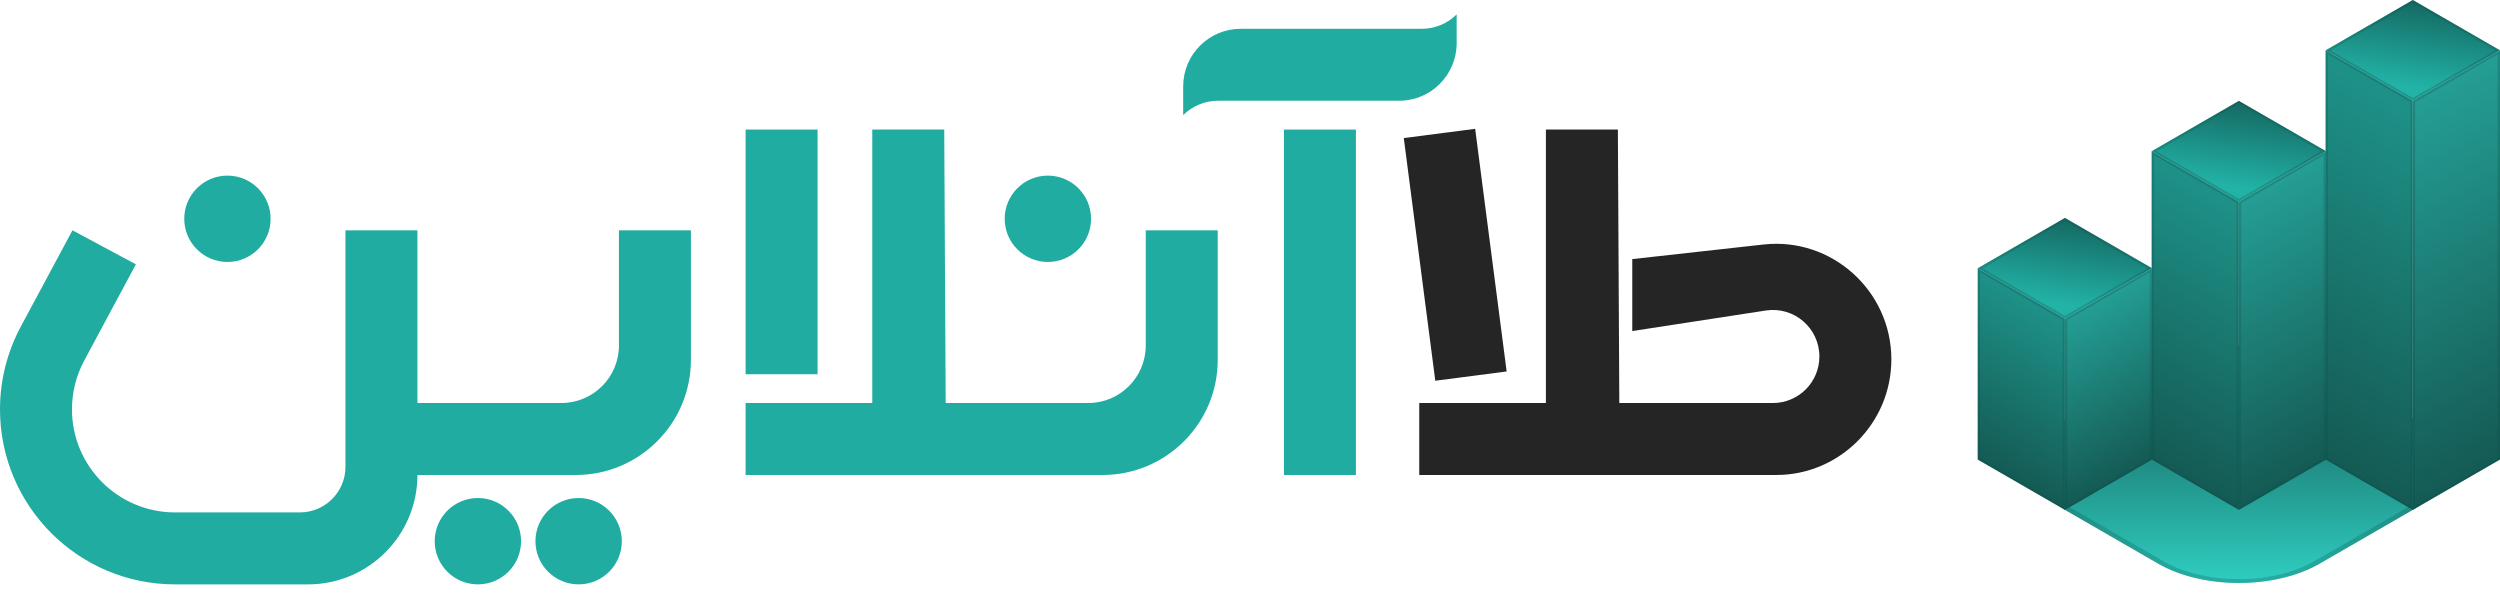
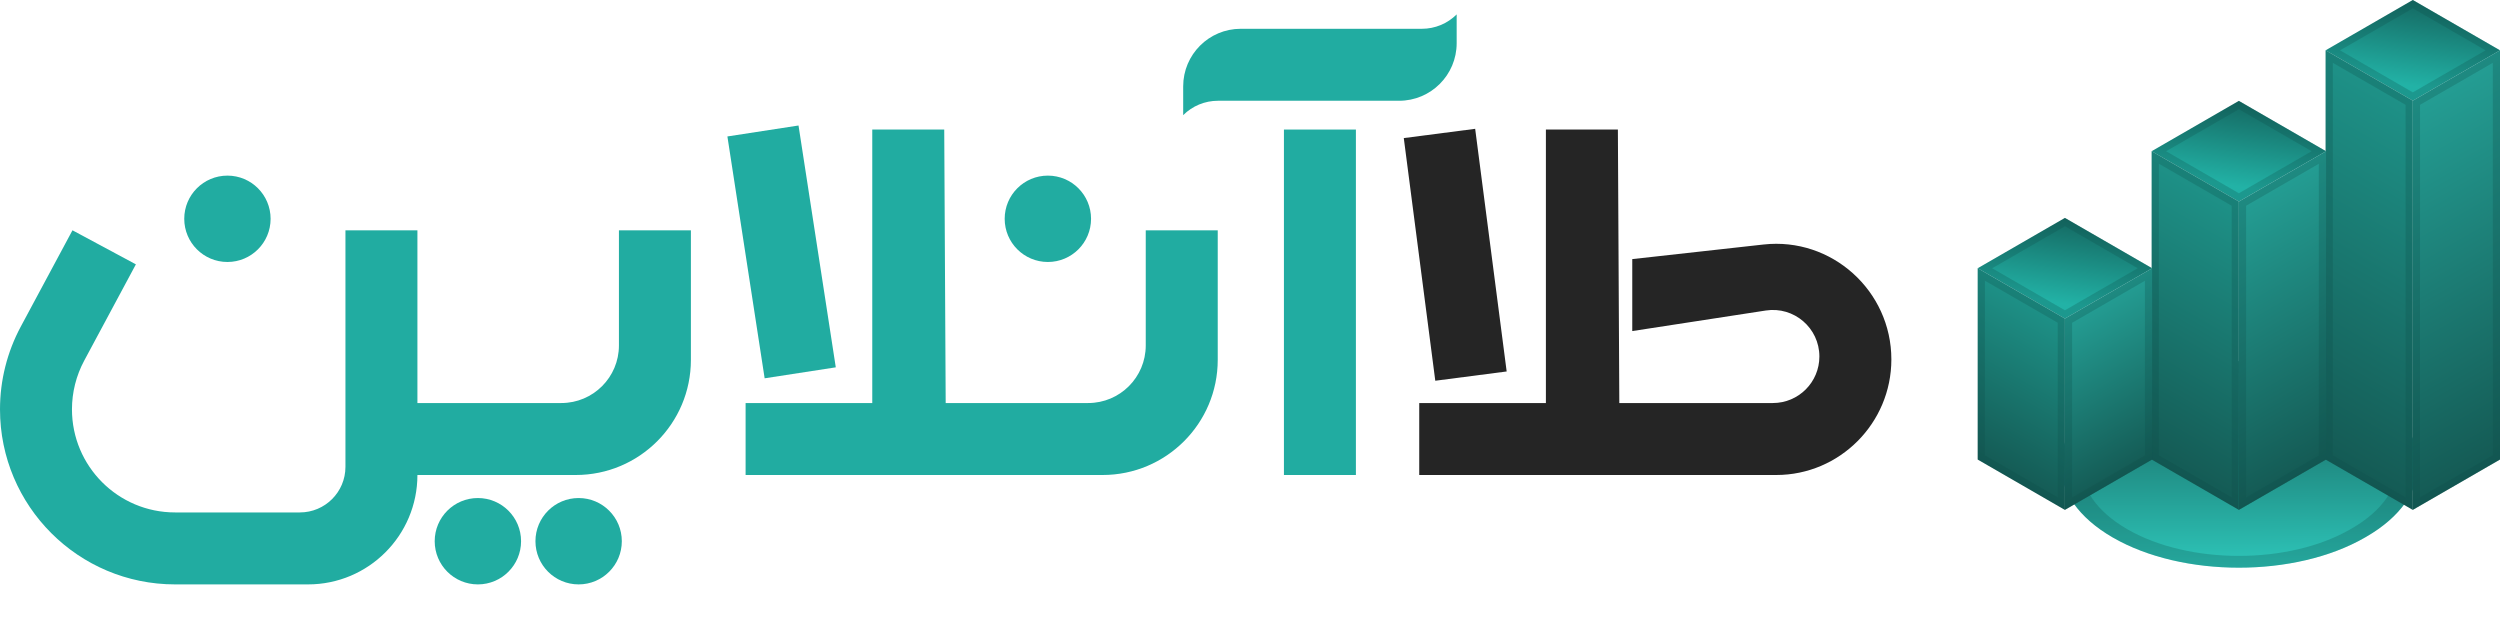
- <svg xmlns="http://www.w3.org/2000/svg" width="456" height="112" viewBox="0 0 456 112" fill="none">
-   <path d="M215.812 15.752C215.812 9.953 220.513 5.251 226.313 5.251H259.357C261.734 5.251 264.014 4.307 265.695 2.625V7.876C265.695 13.676 260.993 18.378 255.193 18.378H222.15C219.773 18.378 217.493 19.322 215.812 21.003V15.752Z" fill="#21ACA1" />
-   <path d="M247.317 23.629V86.638H234.19V23.629H247.317Z" fill="#21ACA1" />
-   <path d="M269.069 23.495L274.814 67.755L261.796 69.445L256.051 25.184L269.069 23.495Z" fill="#252525" />
-   <path d="M149.125 23.629V68.261H135.998V23.629H149.125Z" fill="#21ACA1" />
-   <path d="M76.138 86.638C76.138 97.658 67.204 106.592 56.184 106.592H31.931C14.296 106.592 0 92.296 0 74.662C0 69.391 1.305 64.203 3.798 59.559L13.127 42.18L13.22 42.007L24.786 48.215L15.364 65.768C13.896 68.502 13.127 71.558 13.127 74.662C13.127 85.046 21.546 93.465 31.931 93.465H54.697C59.288 93.465 63.011 89.742 63.011 85.151V42.007H76.138V73.511H102.392C108.192 73.511 112.894 68.81 112.894 63.01V42.007H126.021V65.635C126.021 77.235 116.618 86.638 105.018 86.638H76.138Z" fill="#21ACA1" />
-   <path d="M135.998 86.638V73.511H159.102V23.629H172.229L172.492 73.511H198.484C204.284 73.511 208.985 68.81 208.985 63.01V42.007H222.113V65.635C222.113 77.235 212.709 86.638 201.109 86.638H135.998Z" fill="#21ACA1" />
-   <path d="M344.984 65.558C344.984 77.158 335.58 86.638 323.98 86.638H258.869V73.511H281.973V23.629H295.1L295.363 73.511H323.37C328.057 73.511 331.856 69.712 331.856 65.025C331.856 59.824 327.22 55.847 322.08 56.638L297.726 60.384V47.257L321.661 44.598C334.102 43.216 344.984 53.04 344.984 65.558Z" fill="#252525" />
-   <path d="M41.482 32.031C45.832 32.031 49.359 35.557 49.359 39.907C49.359 44.257 45.832 47.783 41.482 47.783C37.132 47.783 33.606 44.257 33.606 39.907C33.606 35.557 37.132 32.031 41.482 32.031Z" fill="#21ACA1" />
-   <path d="M87.165 90.839C91.515 90.839 95.041 94.365 95.041 98.715C95.041 103.065 91.515 106.591 87.165 106.591C82.815 106.591 79.289 103.065 79.289 98.715C79.289 94.365 82.815 90.839 87.165 90.839Z" fill="#21ACA1" />
-   <path d="M105.543 90.839C109.893 90.839 113.419 94.365 113.419 98.715C113.419 103.065 109.893 106.591 105.543 106.591C101.193 106.591 97.666 103.065 97.666 98.715C97.666 94.365 101.193 90.839 105.543 90.839Z" fill="#21ACA1" />
-   <path d="M191.133 32.031C195.483 32.031 199.009 35.557 199.009 39.907C199.009 44.257 195.483 47.783 191.133 47.783C186.783 47.783 183.256 44.257 183.256 39.907C183.256 35.557 186.783 32.031 191.133 32.031Z" fill="#21ACA1" />
-   <rect width="53.081" height="53.358" rx="17" transform="matrix(0.86604 0.499976 -0.86604 0.499976 408.612 58.1003)" fill="url(#paint0_linear_740_153)" />
-   <rect y="0.5" width="52.081" height="52.358" rx="16.5" transform="matrix(0.86604 0.499976 -0.86604 0.499976 409.045 58.3503)" stroke="#0F4F49" stroke-opacity="0.25" />
-   <rect width="18.364" height="18.364" transform="matrix(0.86604 0.499976 -0.86604 0.499976 440.096 0)" fill="url(#paint1_linear_740_153)" />
-   <rect y="0.25" width="17.864" height="17.864" transform="matrix(0.86604 0.499976 -0.86604 0.499976 440.312 0.125)" stroke="#0F4F49" stroke-opacity="0.25" stroke-width="0.5" />
-   <rect width="18.364" height="74.64" transform="matrix(0.86604 0.499976 0 1 424.192 9.18237)" fill="url(#paint2_linear_740_153)" />
-   <rect x="0.217" y="0.375" width="17.864" height="74.14" transform="matrix(0.86604 0.499976 0 1 424.221 9.07412)" stroke="#0F4F49" stroke-opacity="0.25" stroke-width="0.5" />
-   <rect width="18.364" height="74.638" transform="matrix(0.86604 -0.499976 0 1 440.096 18.363)" fill="url(#paint3_linear_740_153)" />
-   <rect x="0.217" y="0.125" width="17.864" height="74.138" transform="matrix(0.86604 -0.499976 0 1 440.125 18.4713)" stroke="#0F4F49" stroke-opacity="0.25" stroke-width="0.5" />
-   <rect width="18.364" height="18.364" transform="matrix(0.86604 0.499975 -0.86604 0.499975 408.368 18.4023)" fill="url(#paint4_linear_740_153)" />
-   <rect y="0.25" width="17.864" height="17.864" transform="matrix(0.86604 0.499975 -0.86604 0.499975 408.584 18.5273)" stroke="#0F4F49" stroke-opacity="0.25" stroke-width="0.5" />
-   <rect width="18.364" height="56.229" transform="matrix(0.86604 0.499975 0 1 392.464 27.5835)" fill="url(#paint5_linear_740_153)" />
-   <rect x="0.217" y="0.375" width="17.864" height="55.729" transform="matrix(0.86604 0.499975 0 1 392.493 27.4752)" stroke="#0F4F49" stroke-opacity="0.25" stroke-width="0.5" />
-   <rect width="18.364" height="56.236" transform="matrix(0.86604 -0.499975 0 1 408.368 36.7651)" fill="url(#paint6_linear_740_153)" />
-   <rect x="0.217" y="0.125" width="17.864" height="55.736" transform="matrix(0.86604 -0.499975 0 1 408.397 36.8734)" stroke="#0F4F49" stroke-opacity="0.25" stroke-width="0.5" />
-   <rect width="18.364" height="18.364" transform="matrix(0.86604 0.499976 -0.86604 0.499976 376.641 39.7493)" fill="url(#paint7_linear_740_153)" />
-   <rect y="0.25" width="17.864" height="17.864" transform="matrix(0.86604 0.499976 -0.86604 0.499976 376.857 39.8743)" stroke="#0F4F49" stroke-opacity="0.25" stroke-width="0.5" />
-   <rect width="18.364" height="34.889" transform="matrix(0.86604 0.499976 0 1 360.736 48.9302)" fill="url(#paint8_linear_740_153)" />
-   <rect x="0.217" y="0.375" width="17.864" height="34.389" transform="matrix(0.86604 0.499976 0 1 360.765 48.8219)" stroke="#0F4F49" stroke-opacity="0.25" stroke-width="0.5" />
-   <rect width="18.364" height="34.888" transform="matrix(0.86604 -0.499976 0 1 376.641 58.1123)" fill="url(#paint9_linear_740_153)" />
-   <rect x="0.217" y="0.125" width="17.864" height="34.388" transform="matrix(0.86604 -0.499976 0 1 376.67 58.2206)" stroke="#0F4F49" stroke-opacity="0.25" stroke-width="0.5" />
+ <svg xmlns="http://www.w3.org/2000/svg" width="150" height="37" viewBox="0 0 150 37" fill="none">
+   <path d="M70.991 5.182C70.991 3.274 72.537 1.727 74.445 1.727H85.315C86.097 1.727 86.847 1.417 87.4 0.864V2.591C87.4 4.499 85.853 6.046 83.945 6.046H73.076C72.294 6.046 71.544 6.356 70.991 6.909V5.182Z" fill="#21ACA1" />
+   <path d="M81.354 7.773V28.5H77.036V7.773H81.354Z" fill="#21ACA1" />
+   <path d="M88.51 7.729L90.4 22.288L86.117 22.844L84.227 8.285L88.51 7.729Z" fill="#252525" />
+   <path d="M47.911 7.53L50.147 22.04L45.879 22.698L43.644 8.187L47.911 7.53Z" fill="#21ACA1" />
+   <path d="M25.045 28.5C25.045 32.125 22.107 35.064 18.482 35.064H10.504C4.703 35.064 0 30.361 0 24.56C0 22.827 0.429 21.12 1.249 19.592L4.318 13.875L4.349 13.818L8.153 15.861L5.054 21.635C4.571 22.534 4.318 23.539 4.318 24.56C4.318 27.976 7.087 30.746 10.504 30.746H17.992C19.503 30.746 20.727 29.521 20.727 28.011V13.818H25.045V24.182H33.682C35.59 24.182 37.136 22.635 37.136 20.727V13.818H41.454V21.591C41.454 25.407 38.361 28.5 34.545 28.5H25.045Z" fill="#21ACA1" />
+   <path d="M44.736 28.5V24.182H52.336V7.773H56.654L56.741 24.182H65.291C67.199 24.182 68.745 22.635 68.745 20.727V13.818H73.064V21.591C73.064 25.407 69.97 28.5 66.154 28.5H44.736Z" fill="#21ACA1" />
+   <path d="M113.482 21.566C113.482 25.382 110.388 28.5 106.572 28.5H85.154V24.182H92.754V7.773H97.073L97.159 24.182H106.372C107.914 24.182 109.163 22.932 109.163 21.39C109.163 19.68 107.638 18.371 105.947 18.631L97.936 19.864V15.546L105.809 14.671C109.902 14.216 113.482 17.448 113.482 21.566Z" fill="#252525" />
+   <path d="M13.646 10.537C15.076 10.537 16.236 11.697 16.236 13.128C16.236 14.559 15.076 15.719 13.646 15.719C12.215 15.719 11.055 14.559 11.055 13.128C11.055 11.697 12.215 10.537 13.646 10.537Z" fill="#21ACA1" />
+   <path d="M28.673 29.882C30.104 29.882 31.264 31.042 31.264 32.473C31.264 33.904 30.104 35.064 28.673 35.064C27.242 35.064 26.082 33.904 26.082 32.473C26.082 31.042 27.242 29.882 28.673 29.882Z" fill="#21ACA1" />
+   <path d="M34.718 29.882C36.148 29.882 37.309 31.042 37.309 32.473C37.309 33.904 36.148 35.064 34.718 35.064C33.287 35.064 32.127 33.904 32.127 32.473C32.127 31.042 33.287 29.882 34.718 29.882Z" fill="#21ACA1" />
+   <path d="M62.872 10.537C64.303 10.537 65.463 11.697 65.463 13.128C65.463 14.559 64.303 15.719 62.872 15.719C61.441 15.719 60.281 14.559 60.281 13.128C60.281 11.697 61.441 10.537 62.872 10.537Z" fill="#21ACA1" />
+   <rect width="17.461" height="17.552" rx="8.731" transform="matrix(0.866035 0.499984 -0.866035 0.499984 134.412 19.1123)" fill="url(#paint0_linear_901_186)" />
+   <rect y="0.5" width="16.461" height="16.552" rx="8.231" transform="matrix(0.866035 0.499984 -0.866035 0.499984 134.845 19.3623)" stroke="#0F4F49" stroke-opacity="0.25" />
+   <rect width="6.041" height="6.041" transform="matrix(0.866035 0.499984 -0.866035 0.499984 144.769 0)" fill="url(#paint1_linear_901_186)" />
+   <rect y="0.25" width="5.541" height="5.541" transform="matrix(0.866035 0.499984 -0.866035 0.499984 144.985 0.125)" stroke="#0F4F49" stroke-opacity="0.25" stroke-width="0.5" />
+   <rect width="6.041" height="24.553" transform="matrix(0.866035 0.499984 0 1 139.537 3.02026)" fill="url(#paint2_linear_901_186)" />
+   <rect x="0.217" y="0.375" width="5.541" height="24.053" transform="matrix(0.866035 0.499984 0 1 139.566 2.91201)" stroke="#0F4F49" stroke-opacity="0.25" stroke-width="0.5" />
+   <rect width="6.041" height="24.552" transform="matrix(0.866035 -0.499984 0 1 144.769 6.04004)" fill="url(#paint3_linear_901_186)" />
+   <rect x="0.217" y="0.125" width="5.541" height="24.052" transform="matrix(0.866035 -0.499984 0 1 144.798 6.14829)" stroke="#0F4F49" stroke-opacity="0.25" stroke-width="0.5" />
+   <rect width="6.041" height="6.041" transform="matrix(0.866035 0.499984 -0.866035 0.499984 134.331 6.05347)" fill="url(#paint4_linear_901_186)" />
+   <rect y="0.25" width="5.541" height="5.541" transform="matrix(0.866035 0.499984 -0.866035 0.499984 134.548 6.17847)" stroke="#0F4F49" stroke-opacity="0.25" stroke-width="0.5" />
+   <rect width="6.041" height="18.497" transform="matrix(0.866035 0.499984 0 1 129.1 9.07373)" fill="url(#paint5_linear_901_186)" />
+   <rect x="0.217" y="0.375" width="5.541" height="17.997" transform="matrix(0.866035 0.499984 0 1 129.129 8.96548)" stroke="#0F4F49" stroke-opacity="0.25" stroke-width="0.5" />
+   <rect width="6.041" height="18.499" transform="matrix(0.866035 -0.499984 0 1 134.331 12.0945)" fill="url(#paint6_linear_901_186)" />
+   <rect x="0.217" y="0.125" width="5.541" height="17.999" transform="matrix(0.866035 -0.499984 0 1 134.36 12.2027)" stroke="#0F4F49" stroke-opacity="0.25" stroke-width="0.5" />
+   <rect width="6.041" height="6.041" transform="matrix(0.866035 0.499984 -0.866035 0.499984 123.895 13.0752)" fill="url(#paint7_linear_901_186)" />
+   <rect y="0.25" width="5.541" height="5.541" transform="matrix(0.866035 0.499984 -0.866035 0.499984 124.112 13.2002)" stroke="#0F4F49" stroke-opacity="0.25" stroke-width="0.5" />
+   <rect width="6.041" height="11.477" transform="matrix(0.866035 0.499984 0 1 118.663 16.0955)" fill="url(#paint8_linear_901_186)" />
+   <rect x="0.217" y="0.375" width="5.541" height="10.977" transform="matrix(0.866035 0.499984 0 1 118.692 15.9872)" stroke="#0F4F49" stroke-opacity="0.25" stroke-width="0.5" />
+   <rect width="6.041" height="11.476" transform="matrix(0.866035 -0.499984 0 1 123.895 19.1157)" fill="url(#paint9_linear_901_186)" />
+   <rect x="0.217" y="0.125" width="5.541" height="10.976" transform="matrix(0.866035 -0.499984 0 1 123.924 19.224)" stroke="#0F4F49" stroke-opacity="0.25" stroke-width="0.5" />
  <defs>
-     <linearGradient id="paint0_linear_740_153" x1="18.784" y1="18.895" x2="53.392" y2="53.425" gradientUnits="userSpaceOnUse">
+     <linearGradient id="paint0_linear_901_186" x1="6.179" y1="6.215" x2="17.563" y2="17.574" gradientUnits="userSpaceOnUse">
      <stop stop-color="#1B7770" />
      <stop offset="1" stop-color="#33DDCF" />
    </linearGradient>
-     <linearGradient id="paint1_linear_740_153" x1="18.843" y1="13.816" x2="3.621" y2="-11.815" gradientUnits="userSpaceOnUse">
+     <linearGradient id="paint1_linear_901_186" x1="6.198" y1="4.545" x2="1.191" y2="-3.887" gradientUnits="userSpaceOnUse">
      <stop stop-color="#22B2A6" />
      <stop offset="1" stop-color="#0F4C47" />
    </linearGradient>
-     <linearGradient id="paint2_linear_740_153" x1="9.182" y1="0" x2="9.182" y2="74.64" gradientUnits="userSpaceOnUse">
+     <linearGradient id="paint2_linear_901_186" x1="3.02" y1="0" x2="3.02" y2="24.553" gradientUnits="userSpaceOnUse">
      <stop stop-color="#1E9288" />
      <stop offset="1" stop-color="#145A54" />
    </linearGradient>
-     <linearGradient id="paint3_linear_740_153" x1="9.182" y1="0" x2="9.182" y2="74.638" gradientUnits="userSpaceOnUse">
+     <linearGradient id="paint3_linear_901_186" x1="3.02" y1="0" x2="3.02" y2="24.552" gradientUnits="userSpaceOnUse">
      <stop stop-color="#249E94" />
      <stop offset="1" stop-color="#145A54" />
    </linearGradient>
-     <linearGradient id="paint4_linear_740_153" x1="18.843" y1="13.816" x2="3.621" y2="-11.815" gradientUnits="userSpaceOnUse">
+     <linearGradient id="paint4_linear_901_186" x1="6.198" y1="4.545" x2="1.191" y2="-3.887" gradientUnits="userSpaceOnUse">
      <stop stop-color="#22B2A6" />
      <stop offset="1" stop-color="#0F4C47" />
    </linearGradient>
-     <linearGradient id="paint5_linear_740_153" x1="9.182" y1="0" x2="9.182" y2="56.229" gradientUnits="userSpaceOnUse">
+     <linearGradient id="paint5_linear_901_186" x1="3.02" y1="0" x2="3.02" y2="18.497" gradientUnits="userSpaceOnUse">
      <stop stop-color="#1E9288" />
      <stop offset="1" stop-color="#145A54" />
    </linearGradient>
-     <linearGradient id="paint6_linear_740_153" x1="9.182" y1="0" x2="9.182" y2="56.236" gradientUnits="userSpaceOnUse">
+     <linearGradient id="paint6_linear_901_186" x1="3.02" y1="0" x2="3.02" y2="18.499" gradientUnits="userSpaceOnUse">
      <stop stop-color="#249E94" />
      <stop offset="1" stop-color="#145A54" />
    </linearGradient>
-     <linearGradient id="paint7_linear_740_153" x1="18.843" y1="13.816" x2="3.621" y2="-11.815" gradientUnits="userSpaceOnUse">
+     <linearGradient id="paint7_linear_901_186" x1="6.198" y1="4.545" x2="1.191" y2="-3.887" gradientUnits="userSpaceOnUse">
      <stop stop-color="#22B2A6" />
      <stop offset="1" stop-color="#0F4C47" />
    </linearGradient>
-     <linearGradient id="paint8_linear_740_153" x1="9.182" y1="0" x2="9.182" y2="34.889" gradientUnits="userSpaceOnUse">
+     <linearGradient id="paint8_linear_901_186" x1="3.02" y1="0" x2="3.02" y2="11.477" gradientUnits="userSpaceOnUse">
      <stop stop-color="#1E9288" />
      <stop offset="1" stop-color="#145A54" />
    </linearGradient>
-     <linearGradient id="paint9_linear_740_153" x1="9.182" y1="0" x2="9.182" y2="34.888" gradientUnits="userSpaceOnUse">
+     <linearGradient id="paint9_linear_901_186" x1="3.02" y1="0" x2="3.02" y2="11.476" gradientUnits="userSpaceOnUse">
      <stop stop-color="#249E94" />
      <stop offset="1" stop-color="#145A54" />
    </linearGradient>
  </defs>
</svg>
